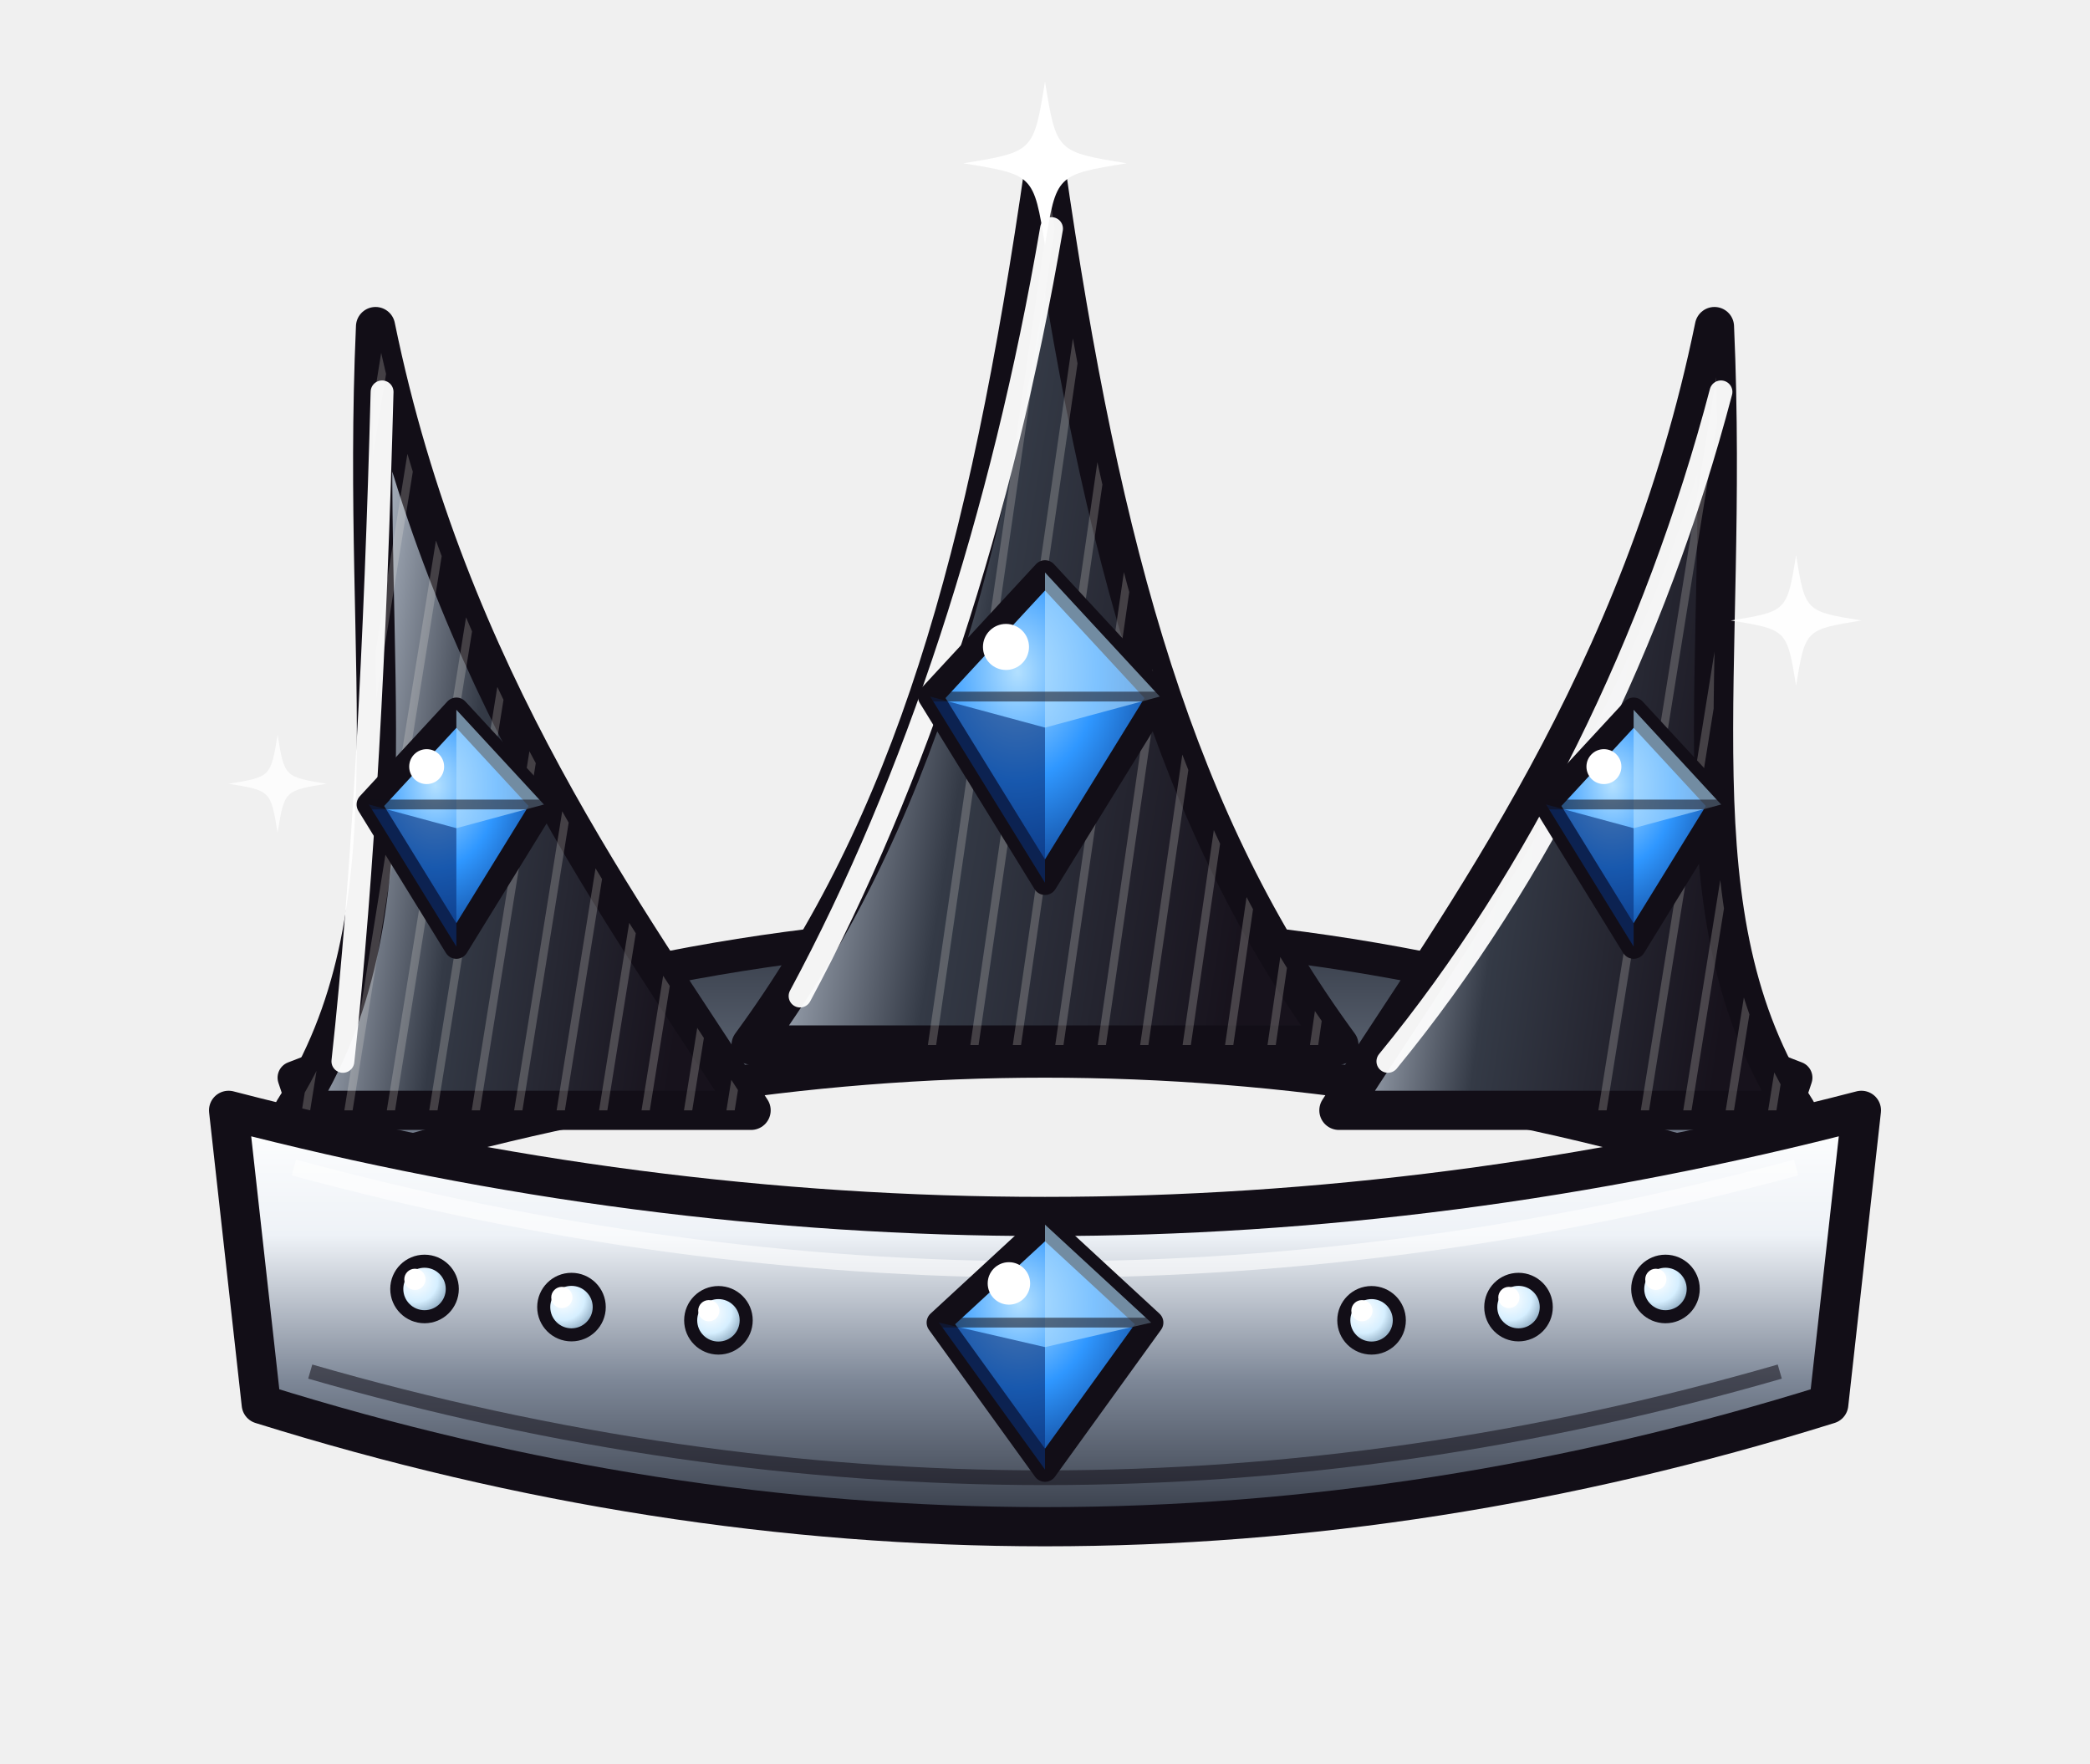
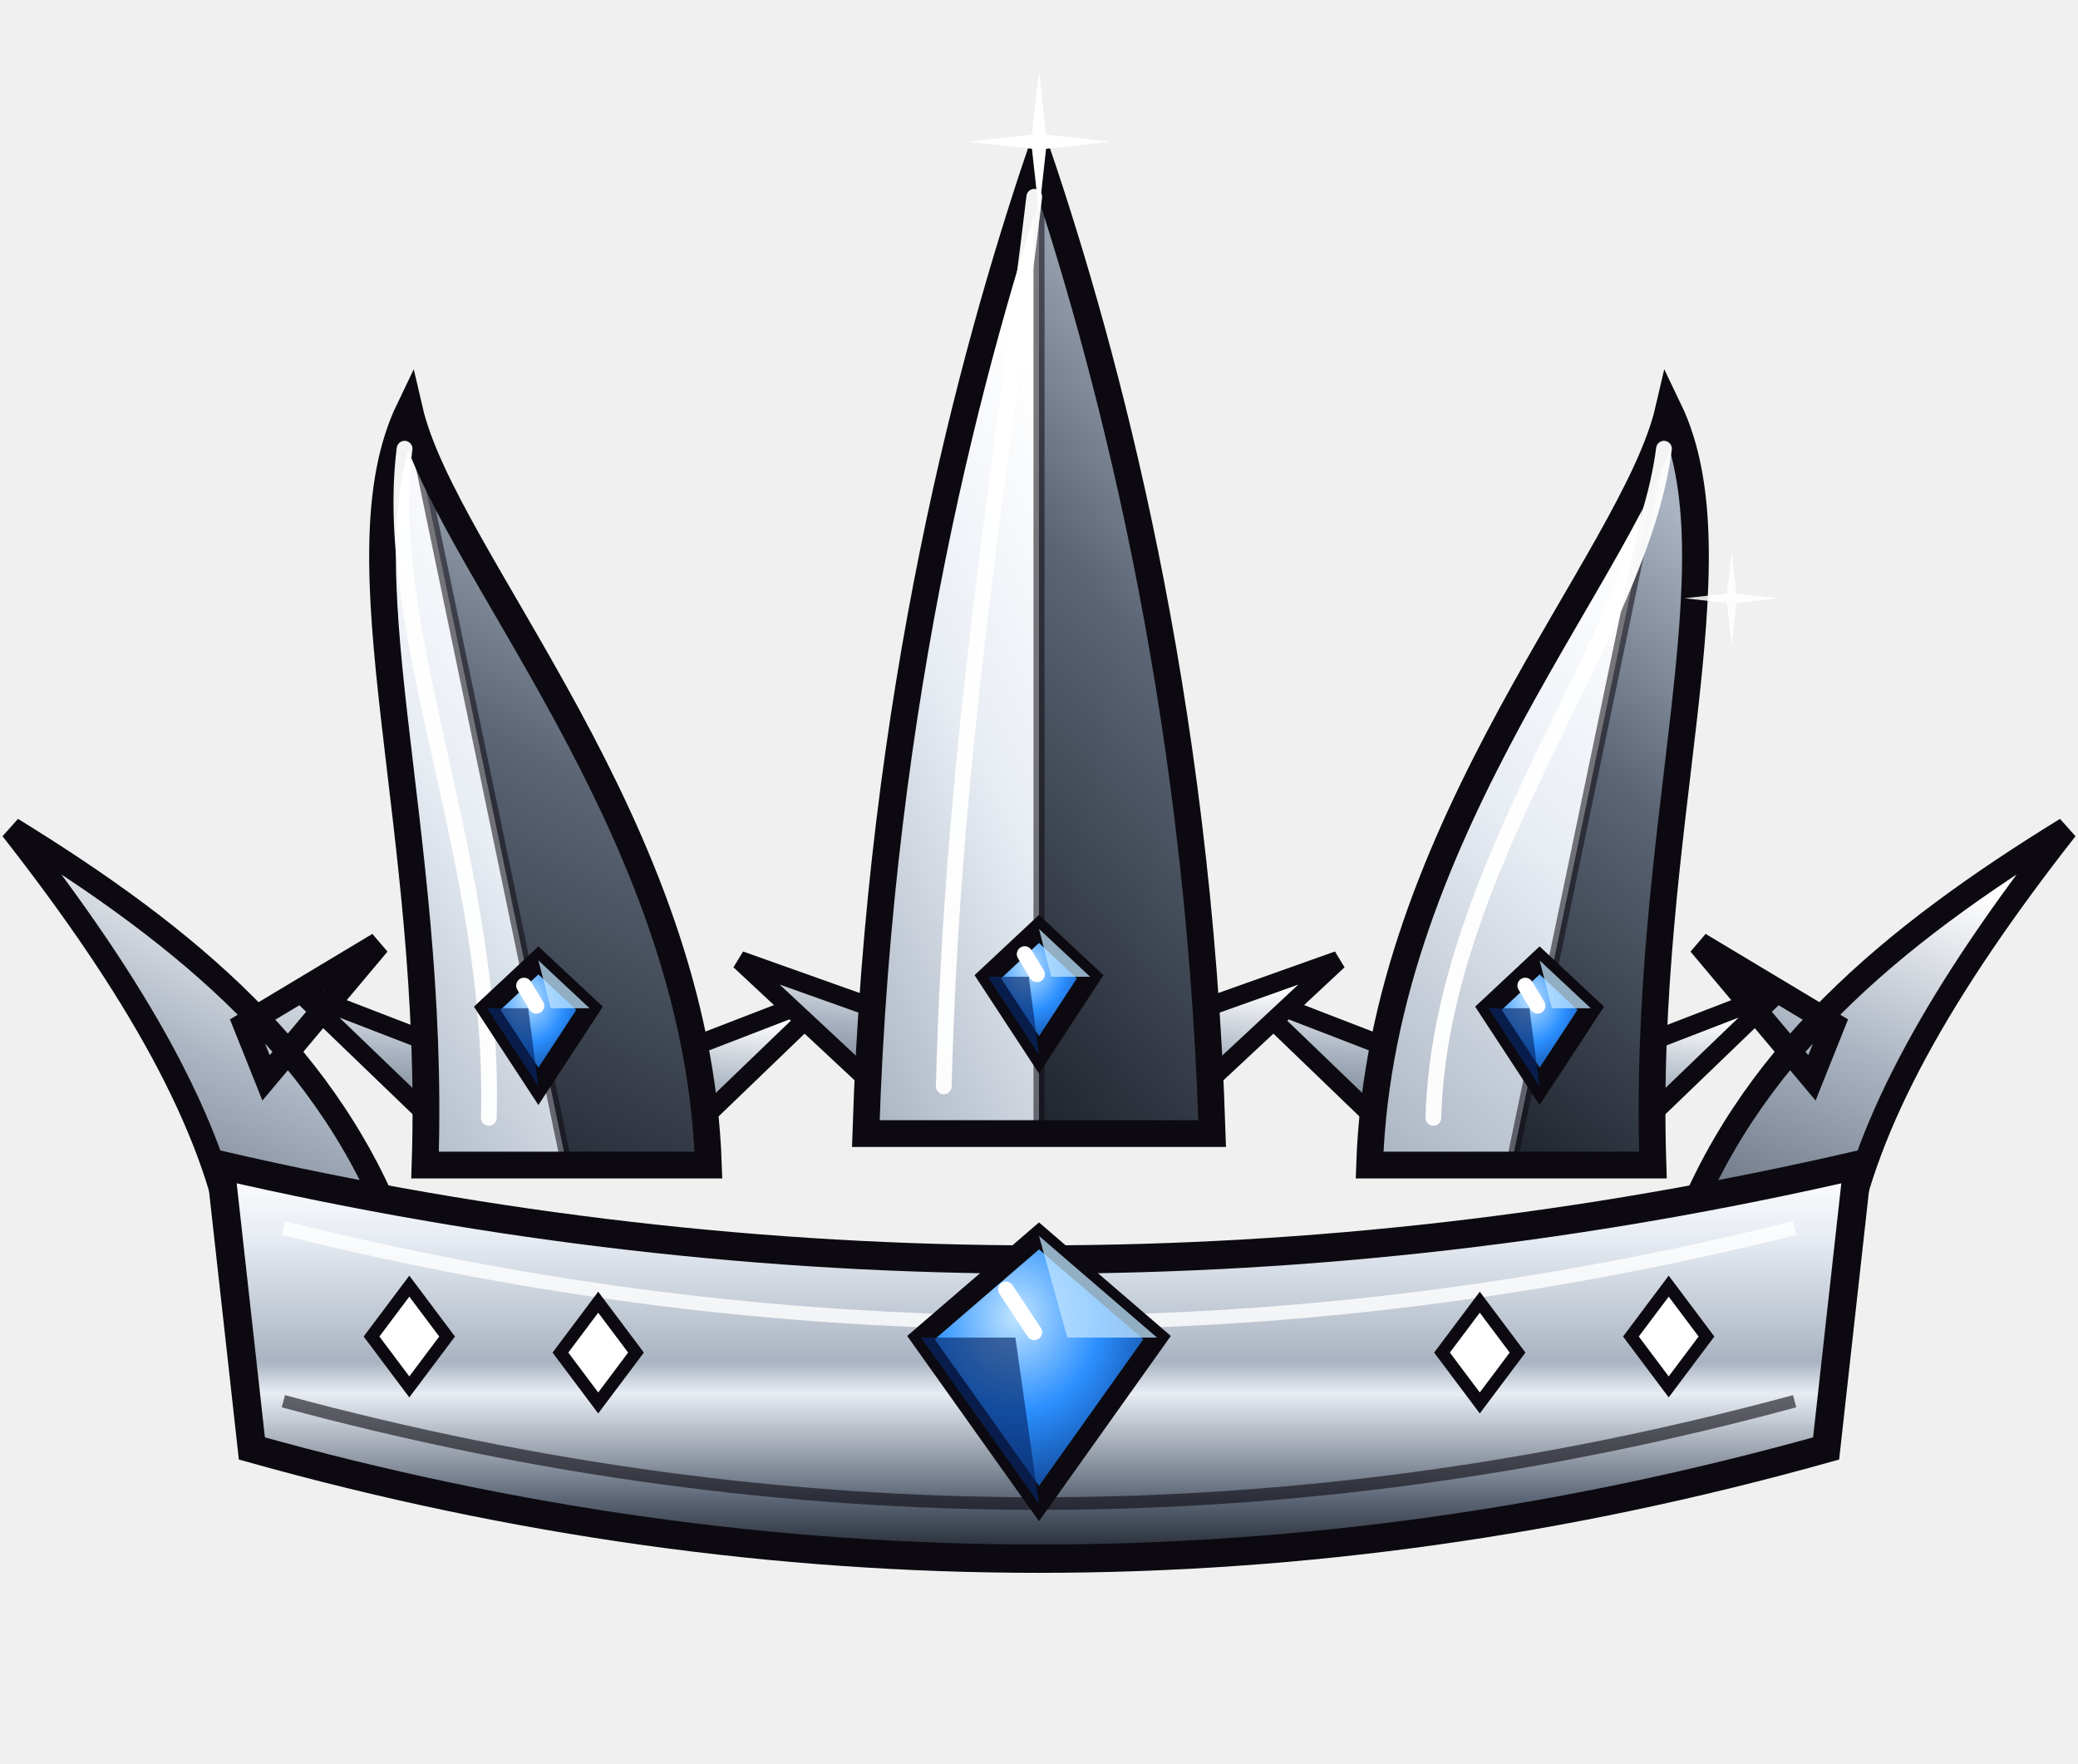
- <svg xmlns="http://www.w3.org/2000/svg" viewBox="-4 -8 128 108" width="128" height="108">
+ <svg xmlns="http://www.w3.org/2000/svg" viewBox="-6 -16 132 112" width="132" height="112">
  <defs>
-     <linearGradient id="m2" x1="0" y1="0" x2="1" y2=".25">
-       <stop offset="0" stop-color="#eef2f7" />
-       <stop offset=".22" stop-color="#aeb7c4" />
-       <stop offset=".5" stop-color="#343a46" />
-       <stop offset="1" stop-color="#17121c" />
+     <linearGradient id="L2" x1="0" y1="1" x2=".35" y2="0">
+       <stop offset="0" stop-color="#a9b3c1" />
+       <stop offset=".55" stop-color="#e8edf4" />
+       <stop offset="1" stop-color="#ffffff" />
    </linearGradient>
-     <linearGradient id="b2" x1="0" y1="0" x2="0" y2="1">
+     <linearGradient id="R2" x1="0" y1="1" x2=".2" y2="0">
+       <stop offset="0" stop-color="#1f242d" />
+       <stop offset=".6" stop-color="#5b6575" />
+       <stop offset="1" stop-color="#a9b3c1" />
+     </linearGradient>
+     <linearGradient id="B2" x1="0" y1="0" x2="0" y2="1">
      <stop offset="0" stop-color="#ffffff" />
-       <stop offset=".3" stop-color="#eef2f7" />
-       <stop offset=".65" stop-color="#7d8797" />
-       <stop offset="1" stop-color="#343a46" />
+       <stop offset=".18" stop-color="#e8edf4" />
+       <stop offset=".5" stop-color="#a9b3c1" />
+       <stop offset=".58" stop-color="#e8edf4" />
+       <stop offset=".85" stop-color="#5b6575" />
+       <stop offset="1" stop-color="#1f242d" />
    </linearGradient>
-     <linearGradient id="in2" x1="0" y1="0" x2="0" y2="1">
-       <stop offset="0" stop-color="#343a46" />
-       <stop offset="1" stop-color="#7d8797" />
+     <linearGradient id="T2" x1="0" y1="1" x2=".4" y2="0">
+       <stop offset="0" stop-color="#5b6575" />
+       <stop offset=".55" stop-color="#a9b3c1" />
+       <stop offset="1" stop-color="#ffffff" />
    </linearGradient>
-     <radialGradient id="ice" cx="35%" cy="35%" r="70%">
-       <stop offset="0" stop-color="#fff" />
-       <stop offset=".55" stop-color="#d6efff" />
-       <stop offset="1" stop-color="#7895ad" />
-     </radialGradient>
-     <clipPath id="s20">
-       <path d="M14 60 C21.7 48 18.04 33.6 19 12 C23.43 33.6 34.3 48 42 60 Z" />
-     </clipPath>
-     <clipPath id="s21">
-       <path d="M42 56 C51.9 42.5 56.53 26.3 60 2 C63.47 26.3 68.1 42.5 78 56 Z" />
-     </clipPath>
-     <clipPath id="s22">
-       <path d="M78 60 C85.7 48 96.57 33.6 101 12 C101.96 33.6 98.3 48 106 60 Z" />
-     </clipPath>
-     <radialGradient id="g20" cx="38%" cy="32%" r="78%">
-       <stop offset="0" stop-color="#b3e0ff" />
-       <stop offset=".45" stop-color="#2f97ff" />
-       <stop offset="1" stop-color="#082f78" />
-     </radialGradient>
-     <radialGradient id="g21" cx="38%" cy="32%" r="78%">
-       <stop offset="0" stop-color="#b3e0ff" />
-       <stop offset=".45" stop-color="#2f97ff" />
-       <stop offset="1" stop-color="#082f78" />
-     </radialGradient>
-     <radialGradient id="g22" cx="38%" cy="32%" r="78%">
-       <stop offset="0" stop-color="#b3e0ff" />
-       <stop offset=".45" stop-color="#2f97ff" />
-       <stop offset="1" stop-color="#082f78" />
-     </radialGradient>
-     <radialGradient id="g2band" cx="38%" cy="32%" r="78%">
-       <stop offset="0" stop-color="#b3e0ff" />
-       <stop offset=".45" stop-color="#2f97ff" />
-       <stop offset="1" stop-color="#082f78" />
+     <radialGradient id="G2" cx="40%" cy="30%" r="80%">
+       <stop offset="0" stop-color="#bfe4ff" />
+       <stop offset=".45" stop-color="#2b8fff" />
+       <stop offset="1" stop-color="#06286a" />
    </radialGradient>
  </defs>
-   <g fill="none" stroke="#f4f1ea" stroke-width="1.6" stroke-linejoin="round" stroke-linecap="round" stroke-dasharray="14 5 3 6" opacity=".7">
-     <path d="M14 60 C21.7 48 18.04 33.6 19 12 C23.43 33.6 34.3 48 42 60 Z" />
-     <path d="M42 56 C51.9 42.5 56.53 26.3 60 2 C63.47 26.3 68.1 42.5 78 56 Z" />
-     <path d="M78 60 C85.7 48 96.57 33.6 101 12 C101.96 33.6 98.3 48 106 60 Z" />
-     <path d="M10 60 Q60 73 110 60 L108 78 Q60 93 12 78 Z" />
+   <g fill="url(#T2)" stroke="#0c0a10" stroke-width="1.5" stroke-linejoin="miter">
+     <path d="M19.4 63 C15.15 51.1 5.8 43.45 -5.25 36.65 C2.74 46.85 7.5 55.35 8.86 63 Z M10.9 52.46 L18.04 43.96 L9.54 49.06 Z" />
+     <path d="M100.6 63 C104.85 51.1 114.2 43.45 125.25 36.65 C117.26 46.85 112.5 55.35 111.14 63 Z M109.1 52.46 L101.96 43.96 L110.46 49.06 Z" />
  </g>
-   <path d="M14 58 Q60 40 106 58 L104 64 Q60 50 16 64 Z" fill="url(#in2)" stroke="#120e17" stroke-width="2" stroke-linejoin="round" />
-   <g fill="url(#m2)" stroke="#120e17" stroke-width="2.4" stroke-linejoin="round">
-     <path d="M14 60 C21.7 48 18.04 33.6 19 12 C23.43 33.6 34.3 48 42 60 Z" />
-     <path d="M42 56 C51.9 42.5 56.53 26.3 60 2 C63.47 26.3 68.1 42.5 78 56 Z" />
-     <path d="M78 60 C85.7 48 96.57 33.6 101 12 C101.96 33.6 98.3 48 106 60 Z" />
-   </g>
-   <g stroke="#f4f1ea" stroke-width=".5" opacity=".22">
-     <g clip-path="url(#s20)">
-       <path d="M20.5 8 L11.5 64" />
-       <path d="M23.1 8 L14.1 64" />
-       <path d="M25.7 8 L16.7 64" />
-       <path d="M28.3 8 L19.3 64" />
-       <path d="M30.9 8 L21.9 64" />
-       <path d="M33.5 8 L24.5 64" />
-       <path d="M36.1 8 L27.1 64" />
-       <path d="M38.7 8 L29.7 64" />
-       <path d="M41.3 8 L32.3 64" />
-       <path d="M43.9 8 L34.9 64" />
-       <path d="M46.5 8 L37.5 64" />
-       <path d="M49.1 8 L40.1 64" />
-     </g>
-     <g clip-path="url(#s21)">
-       <path d="M61.5 -2 L52.5 60" />
-       <path d="M64.1 -2 L55.1 60" />
-       <path d="M66.7 -2 L57.7 60" />
-       <path d="M69.3 -2 L60.3 60" />
-       <path d="M71.9 -2 L62.9 60" />
-       <path d="M74.5 -2 L65.5 60" />
-       <path d="M77.1 -2 L68.1 60" />
-       <path d="M79.7 -2 L70.7 60" />
-       <path d="M82.3 -2 L73.3 60" />
-       <path d="M84.9 -2 L75.9 60" />
-     </g>
-     <g clip-path="url(#s22)">
-       <path d="M102.5 8 L93.5 64" />
-       <path d="M105.1 8 L96.1 64" />
-       <path d="M107.7 8 L98.7 64" />
-       <path d="M110.3 8 L101.3 64" />
-       <path d="M112.9 8 L103.9 64" />
-     </g>
-   </g>
-   <g fill="none" stroke="#ffffff" stroke-width="1.4" stroke-linecap="round" opacity=".95">
-     <path d="M17 57 C18.25 45.6 19 31.2 19.4 16" />
-     <path d="M45 53 C52.1 39.8 57.4 23.6 60.4 6" />
-     <path d="M81 57 C90.35 45.6 97.4 31.2 101.4 16" />
-   </g>
-   <path d="M10 60 Q60 73 110 60 L108 78 Q60 93 12 78 Z" fill="url(#b2)" stroke="#120e17" stroke-width="2.4" stroke-linejoin="round" />
-   <path d="M14 63.5 Q60 76 106 63.5" fill="none" stroke="#fff" stroke-width="1" opacity=".6" />
-   <path d="M15 76 Q60 89 105 76" fill="none" stroke="#120e17" stroke-width=".9" opacity=".55" />
-   <path d="M23.95 35.47 L29.31 41.27 L23.95 49.97 L18.59 41.27 Z" fill="url(#g20)" stroke="#120e17" stroke-width="1.5" stroke-linejoin="round" />
-   <path d="M23.95 35.47 L29.31 41.27 L23.95 42.72 Z" fill="#b3e0ff" opacity=".6" />
-   <path d="M18.59 41.27 L23.95 42.72 L23.95 49.97 Z" fill="#082f78" opacity=".6" />
-   <path d="M18.59 41.27 L29.31 41.27" stroke="#120e17" stroke-width=".6" opacity=".55" />
-   <circle cx="22.13" cy="38.95" r="1.07" fill="#fff" />
-   <path d="M60 27.06 L67.03 34.66 L60 46.06 L52.97 34.66 Z" fill="url(#g21)" stroke="#120e17" stroke-width="1.5" stroke-linejoin="round" />
-   <path d="M60 27.06 L67.03 34.66 L60 36.56 Z" fill="#b3e0ff" opacity=".6" />
-   <path d="M52.97 34.66 L60 36.56 L60 46.06 Z" fill="#082f78" opacity=".6" />
-   <path d="M52.97 34.66 L67.03 34.66" stroke="#120e17" stroke-width=".6" opacity=".55" />
-   <circle cx="57.61" cy="31.62" r="1.41" fill="#fff" />
-   <path d="M96.05 35.47 L101.41 41.27 L96.05 49.97 L90.69 41.27 Z" fill="url(#g22)" stroke="#120e17" stroke-width="1.5" stroke-linejoin="round" />
-   <path d="M96.05 35.47 L101.41 41.27 L96.05 42.72 Z" fill="#b3e0ff" opacity=".6" />
-   <path d="M90.69 41.27 L96.05 42.72 L96.05 49.97 Z" fill="#082f78" opacity=".6" />
-   <path d="M90.69 41.27 L101.41 41.27" stroke="#120e17" stroke-width=".6" opacity=".55" />
-   <circle cx="94.23" cy="38.95" r="1.07" fill="#fff" />
-   <circle cx="22" cy="70.94" r="1.7" fill="url(#ice)" stroke="#120e17" stroke-width=".8" />
-   <circle cx="21.41" cy="70.35" r="0.65" fill="#fff" />
-   <circle cx="31" cy="72.05" r="1.7" fill="url(#ice)" stroke="#120e17" stroke-width=".8" />
-   <circle cx="30.41" cy="71.46" r="0.65" fill="#fff" />
-   <circle cx="40" cy="72.86" r="1.7" fill="url(#ice)" stroke="#120e17" stroke-width=".8" />
-   <circle cx="39.41" cy="72.27" r="0.65" fill="#fff" />
-   <circle cx="80" cy="72.86" r="1.7" fill="url(#ice)" stroke="#120e17" stroke-width=".8" />
-   <circle cx="79.41" cy="72.27" r="0.65" fill="#fff" />
-   <circle cx="89" cy="72.05" r="1.7" fill="url(#ice)" stroke="#120e17" stroke-width=".8" />
-   <circle cx="88.41" cy="71.46" r="0.65" fill="#fff" />
-   <circle cx="98" cy="70.94" r="1.7" fill="url(#ice)" stroke="#120e17" stroke-width=".8" />
-   <circle cx="97.41" cy="70.35" r="0.65" fill="#fff" />
-   <path d="M60 67 L66.5 73 L60 82 L53.5 73 Z" fill="url(#g2band)" stroke="#120e17" stroke-width="1.5" stroke-linejoin="round" />
-   <path d="M60 67 L66.5 73 L60 74.5 Z" fill="#b3e0ff" opacity=".6" />
-   <path d="M53.5 73 L60 74.5 L60 82 Z" fill="#082f78" opacity=".6" />
-   <path d="M53.5 73 L66.5 73" stroke="#120e17" stroke-width=".6" opacity=".55" />
-   <circle cx="57.79" cy="70.6" r="1.3" fill="#fff" />
-   <path d="M60 -3 C60.7 1.3 60.7 1.3 65 2 C60.7 2.7 60.7 2.7 60 7 C59.3 2.7 59.3 2.7 55 2 C59.3 1.3 59.3 1.3 60 -3 Z" fill="#fff" opacity="1.0" />
-   <path d="M106 26 C106.56 29.44 106.56 29.44 110 30 C106.56 30.56 106.56 30.56 106 34 C105.44 30.56 105.44 30.56 102 30 C105.44 29.44 105.44 29.44 106 26 Z" fill="#fff" opacity="0.9" />
-   <path d="M13 37 C13.42 39.58 13.42 39.58 16 40 C13.42 40.42 13.42 40.42 13 43 C12.58 40.42 12.58 40.42 10 40 C12.58 39.58 12.58 39.58 13 37 Z" fill="#fff" opacity="0.8" />
+   <path d="M22.35 56 L13 47 L25.95 52 Z M37.65 56 L47 47 L34.05 52 Z" fill="url(#T2)" stroke="#0c0a10" stroke-width="1.2" stroke-linejoin="miter" />
+   <path d="M21 58 C21.72 36.4 15.38 19.6 20 10 L30 58 Z" fill="url(#L2)" />
+   <path d="M30 58 L20 10 C22.22 19.6 38.28 36.4 39 58 Z" fill="url(#R2)" />
+   <path d="M21 58 C21.72 36.4 15.38 19.6 20 10 C22.22 19.6 38.28 36.4 39 58 Z" fill="none" stroke="#0c0a10" stroke-width="1.7" stroke-linejoin="miter" stroke-miterlimit="12" />
+   <path d="M30 58 L20 10" stroke="#0c0a10" stroke-width=".7" opacity=".55" />
+   <path d="M25.05 55 C25.5 38.8 18.2 24.4 19.7 12.5" fill="none" stroke="#ffffff" stroke-width="1" stroke-linecap="round" opacity=".95" />
+   <path d="M82.35 56 L73 47 L85.95 52 Z M97.65 56 L107 47 L94.05 52 Z" fill="url(#T2)" stroke="#0c0a10" stroke-width="1.2" stroke-linejoin="miter" />
+   <path d="M81 58 C81.72 36.4 97.78 19.6 100 10 L90 58 Z" fill="url(#L2)" />
+   <path d="M90 58 L100 10 C104.62 19.6 98.28 36.4 99 58 Z" fill="url(#R2)" />
+   <path d="M81 58 C81.72 36.4 97.78 19.6 100 10 C104.62 19.6 98.28 36.4 99 58 Z" fill="none" stroke="#0c0a10" stroke-width="1.7" stroke-linejoin="miter" stroke-miterlimit="12" />
+   <path d="M90 58 L100 10" stroke="#0c0a10" stroke-width=".7" opacity=".55" />
+   <path d="M85.05 55 C85.5 38.8 98.2 24.4 99.7 12.5" fill="none" stroke="#ffffff" stroke-width="1" stroke-linecap="round" opacity=".95" />
+   <path d="M50.65 54 L41 45 L55.05 50 Z M69.35 54 L79 45 L64.95 50 Z" fill="url(#T2)" stroke="#0c0a10" stroke-width="1.2" stroke-linejoin="miter" />
+   <path d="M49 56 C49.88 28.1 55.82 6.4 60 -6 L60 56 Z" fill="url(#L2)" />
+   <path d="M60 56 L60 -6 C64.18 6.4 70.12 28.1 71 56 Z" fill="url(#R2)" />
+   <path d="M49 56 C49.88 28.1 55.82 6.4 60 -6 C64.18 6.4 70.12 28.1 71 56 Z" fill="none" stroke="#0c0a10" stroke-width="1.7" stroke-linejoin="miter" stroke-miterlimit="12" />
+   <path d="M60 56 L60 -6" stroke="#0c0a10" stroke-width=".7" opacity=".55" />
+   <path d="M53.95 53 C54.5 31.2 57.8 12.6 59.7 -3.5" fill="none" stroke="#ffffff" stroke-width="1" stroke-linecap="round" opacity=".95" />
+   <path d="M8 58 Q60 70 112 58 L110 76 Q60 90 10 76 Z" fill="url(#B2)" stroke="#0c0a10" stroke-width="1.8" stroke-linejoin="miter" />
+   <path d="M12 62 Q60 74 108 62" fill="none" stroke="#ffffff" stroke-width=".9" opacity=".8" />
+   <path d="M12 73 Q60 86 108 73" fill="none" stroke="#0c0a10" stroke-width=".8" opacity=".6" />
+   <path d="M20 65.69 L22.4 68.89 L20 72.09 L17.6 68.89 Z" fill="#ffffff" stroke="#0c0a10" stroke-width=".8" />
+   <path d="M32 66.71 L34.4 69.91 L32 73.11 L29.6 69.91 Z" fill="#ffffff" stroke="#0c0a10" stroke-width=".8" />
+   <path d="M88 66.71 L90.4 69.91 L88 73.11 L85.6 69.91 Z" fill="#ffffff" stroke="#0c0a10" stroke-width=".8" />
+   <path d="M100 65.69 L102.4 68.89 L100 72.09 L97.6 68.89 Z" fill="#ffffff" stroke="#0c0a10" stroke-width=".8" />
+   <path d="M60 62.5 L67.5 68.96 L60 79.5 L52.5 68.96 Z" fill="url(#G2)" stroke="#0c0a10" stroke-width="1.3" stroke-linejoin="miter" />
+   <path d="M60 62.5 L67.5 68.96 L61.8 68.96 Z" fill="#bfe4ff" opacity=".75" />
+   <path d="M52.5 68.96 L60 79.5 L58.5 68.96 Z" fill="#06286a" opacity=".65" />
+   <path d="M57.9 65.9 L59.7 68.62" stroke="#fff" stroke-width="1" stroke-linecap="round" />
+   <path d="M28.2 45 L31.45 48.04 L28.2 53 L24.95 48.04 Z" fill="url(#G2)" stroke="#0c0a10" stroke-width="1.3" stroke-linejoin="miter" />
+   <path d="M28.2 45 L31.45 48.04 L28.98 48.04 Z" fill="#bfe4ff" opacity=".75" />
+   <path d="M24.95 48.04 L28.2 53 L27.55 48.04 Z" fill="#06286a" opacity=".65" />
+   <path d="M27.29 46.6 L28.07 47.88" stroke="#fff" stroke-width="1" stroke-linecap="round" />
+   <path d="M60 43 L63.25 46.04 L60 51 L56.75 46.04 Z" fill="url(#G2)" stroke="#0c0a10" stroke-width="1.3" stroke-linejoin="miter" />
+   <path d="M60 43 L63.25 46.04 L60.78 46.04 Z" fill="#bfe4ff" opacity=".75" />
+   <path d="M56.75 46.04 L60 51 L59.35 46.04 Z" fill="#06286a" opacity=".65" />
+   <path d="M59.09 44.6 L59.87 45.88" stroke="#fff" stroke-width="1" stroke-linecap="round" />
+   <path d="M91.8 45 L95.05 48.04 L91.8 53 L88.55 48.04 Z" fill="url(#G2)" stroke="#0c0a10" stroke-width="1.3" stroke-linejoin="miter" />
+   <path d="M91.8 45 L95.05 48.04 L92.58 48.04 Z" fill="#bfe4ff" opacity=".75" />
+   <path d="M88.55 48.04 L91.8 53 L91.15 48.04 Z" fill="#06286a" opacity=".65" />
+   <path d="M90.89 46.6 L91.67 47.88" stroke="#fff" stroke-width="1" stroke-linecap="round" />
+   <path d="M60 -11.5 L60.45 -7.45 L64.5 -7 L60.45 -6.55 L60 -2.5 L59.55 -6.55 L55.5 -7 L59.55 -7.45 Z" fill="#fff" opacity="1.0" />
+   <path d="M104 19 L104.3 21.7 L107 22 L104.3 22.3 L104 25 L103.7 22.3 L101 22 L103.7 21.7 Z" fill="#fff" opacity="0.85" />
</svg>
